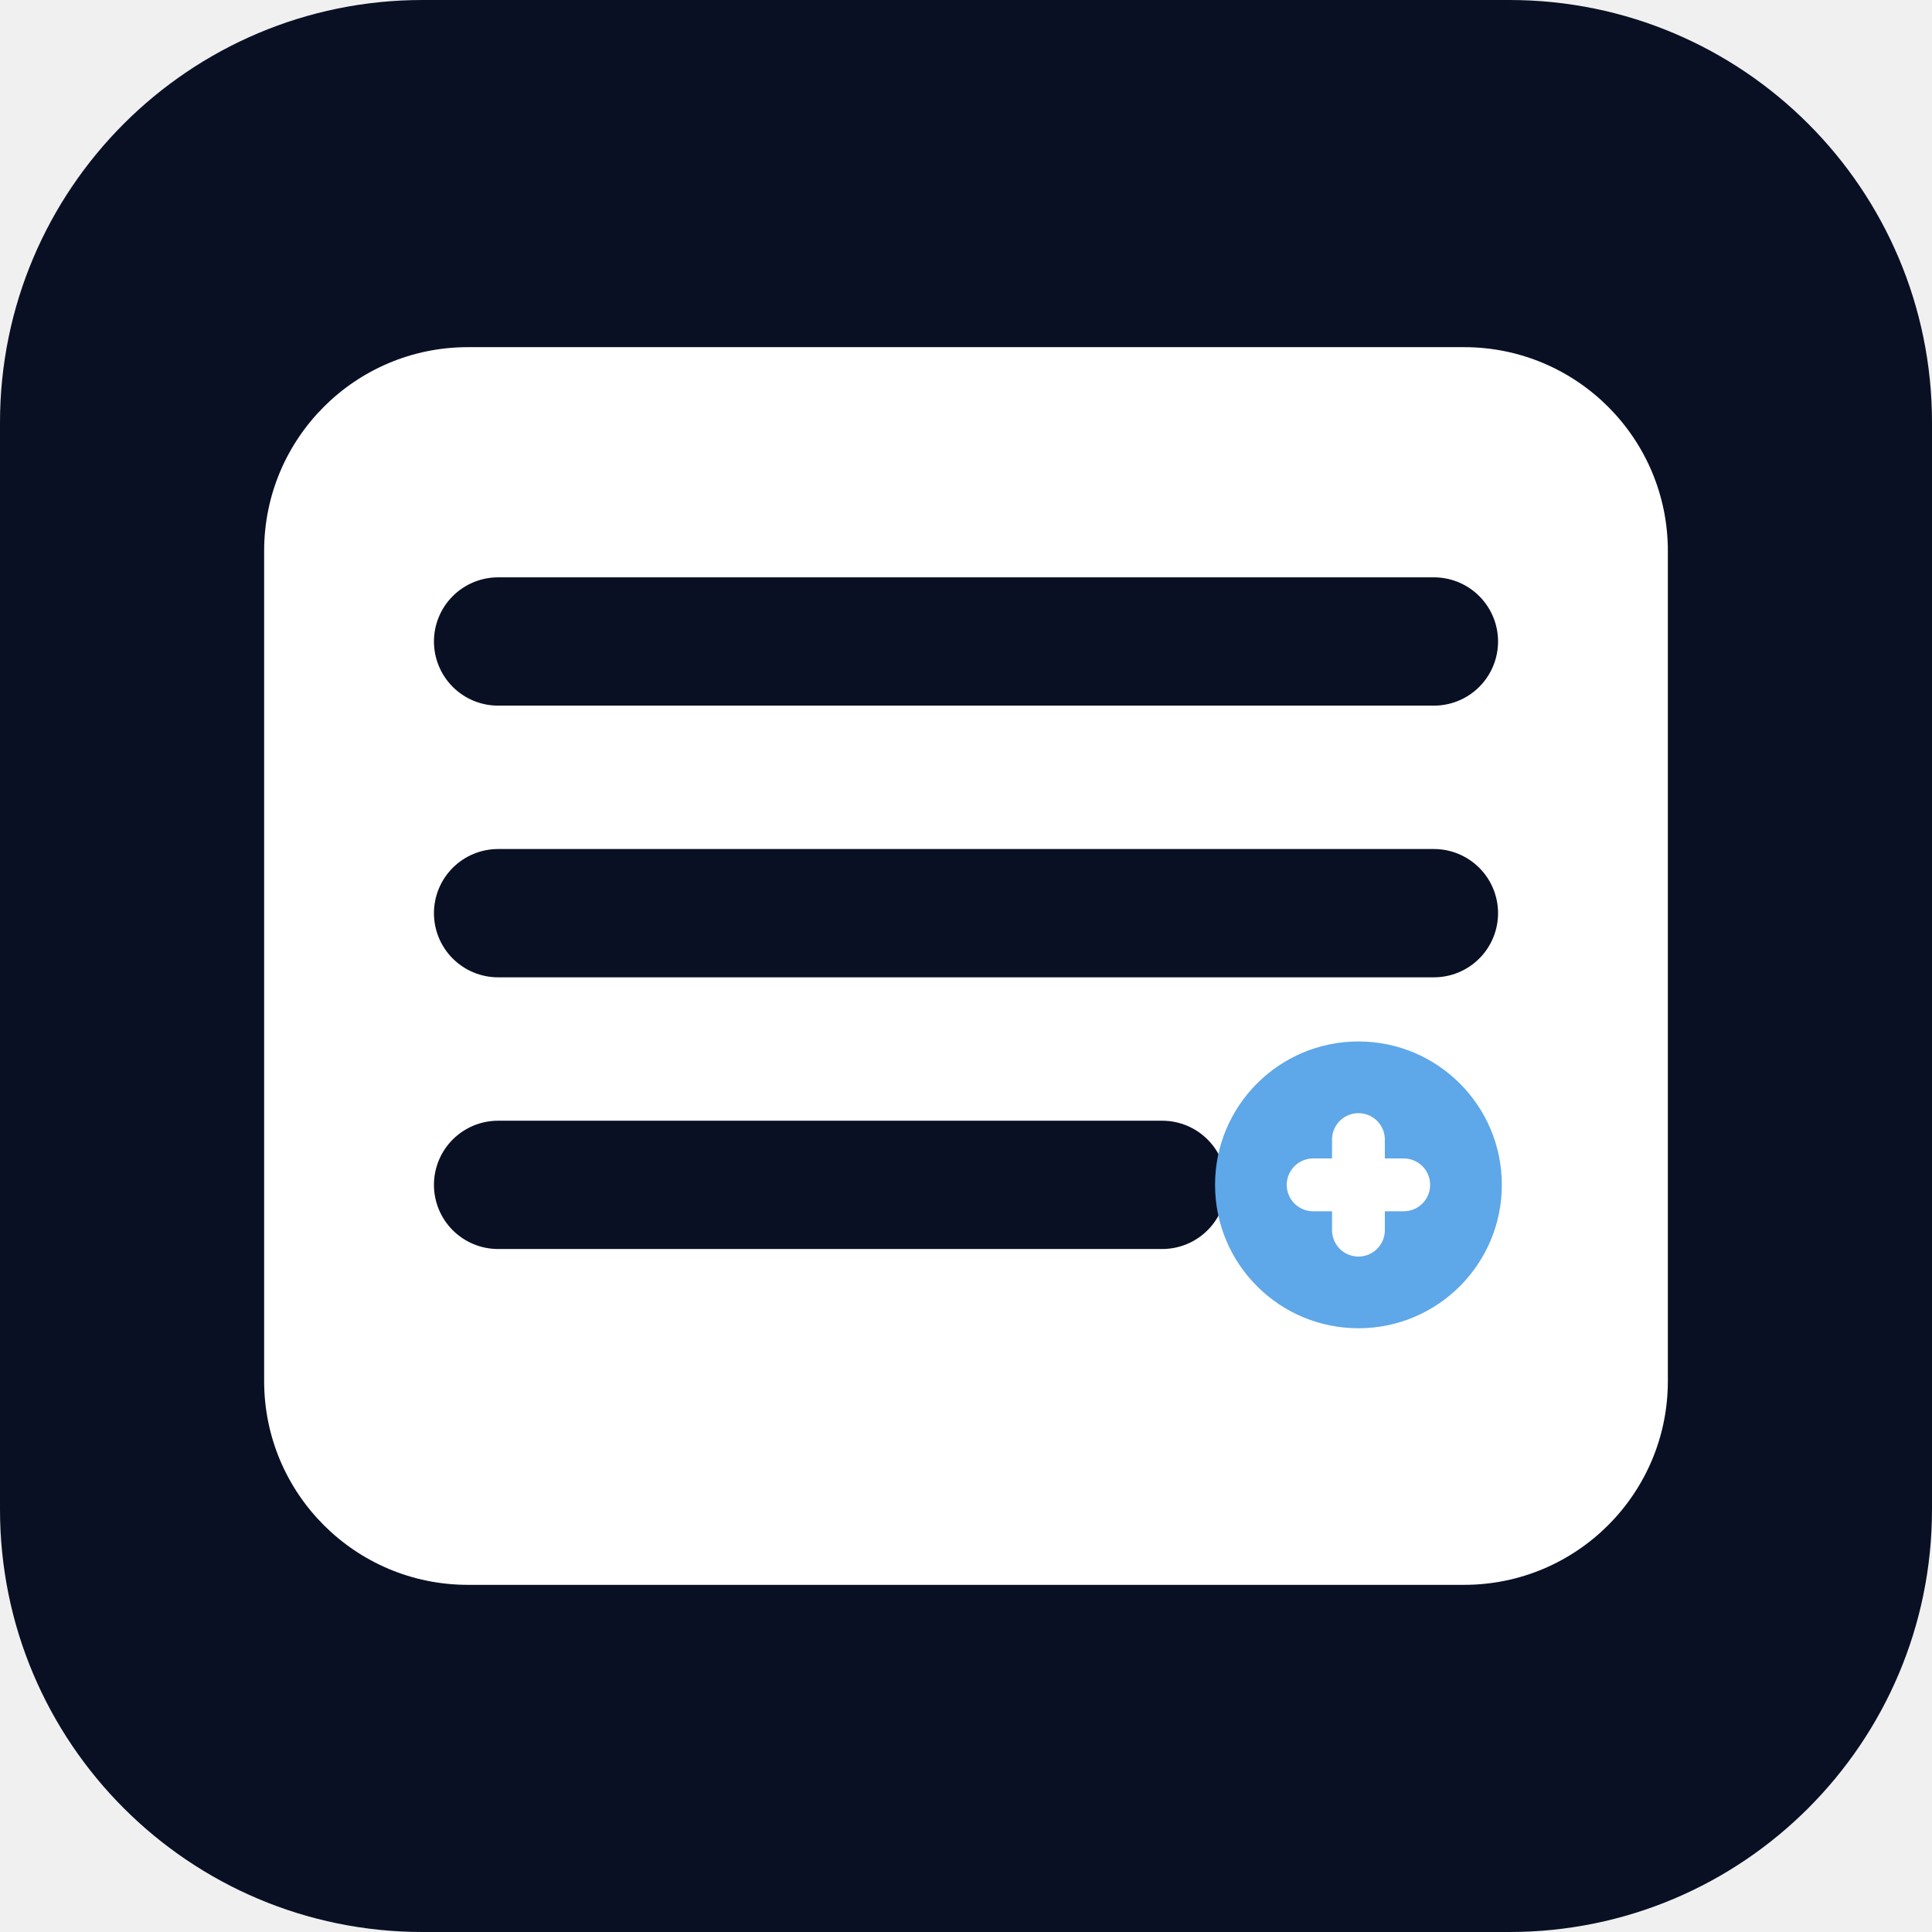
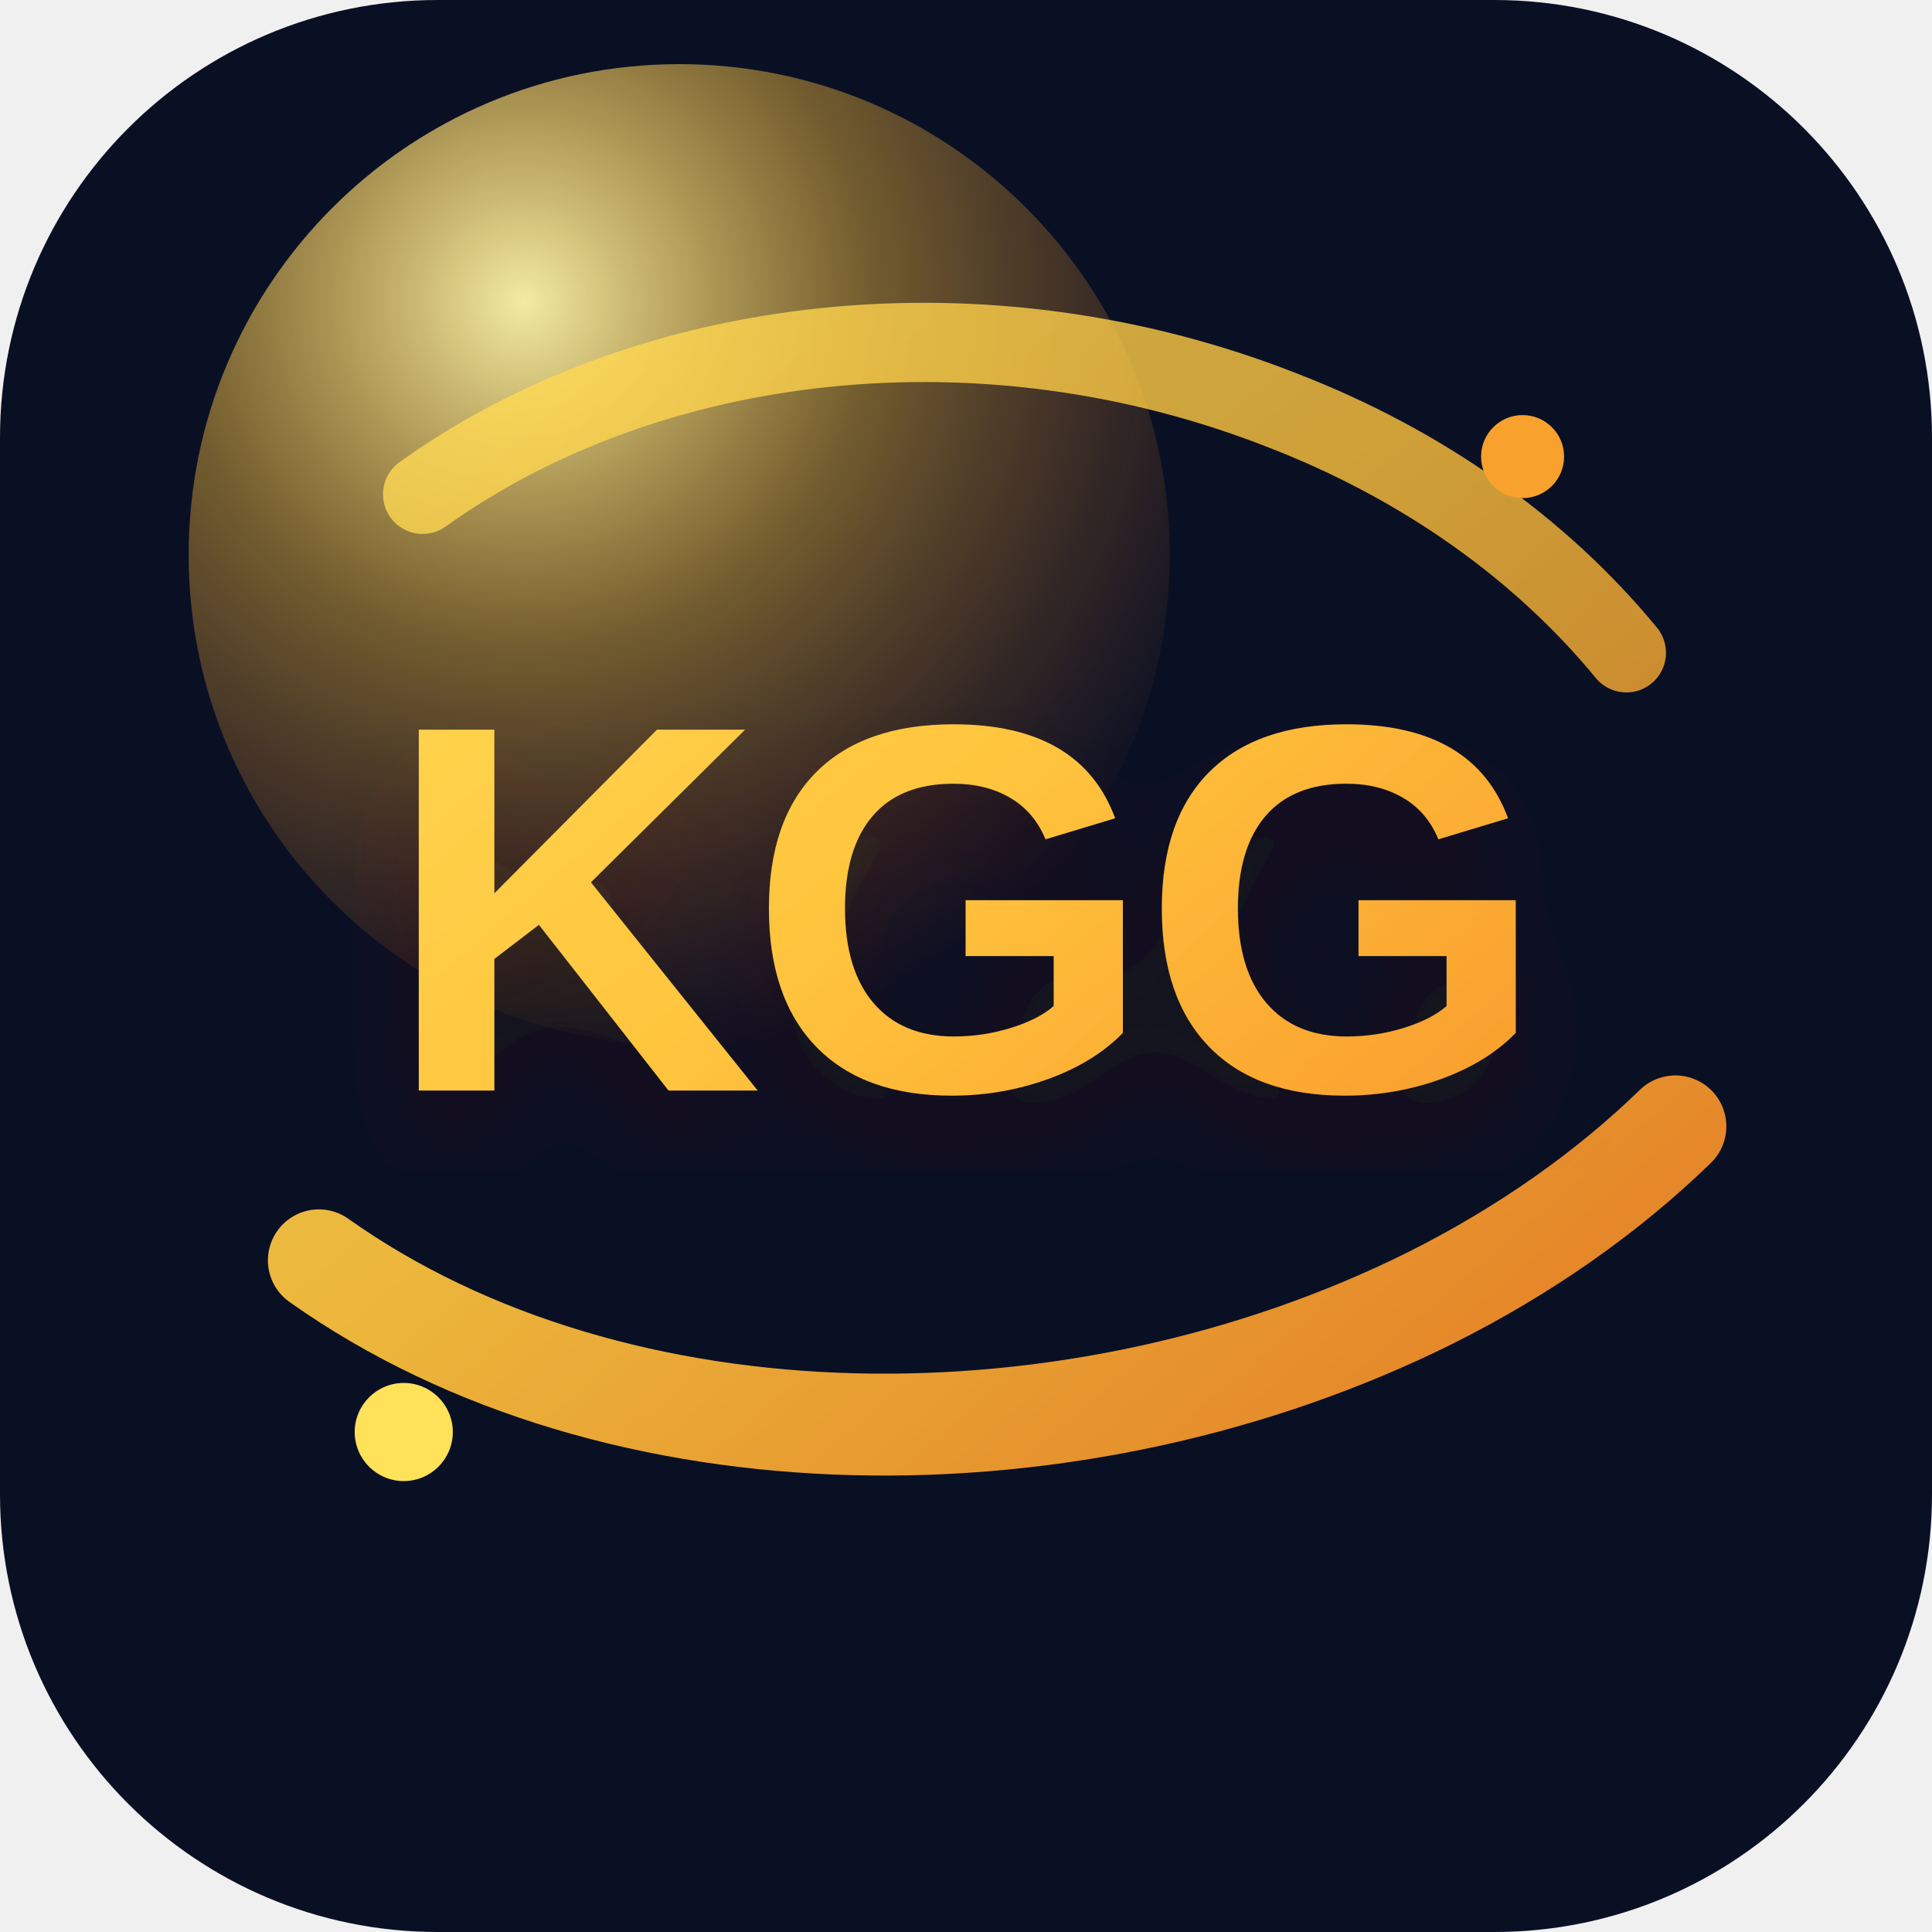
- <svg xmlns="http://www.w3.org/2000/svg" viewBox="0 0 512 512">
-   <rect width="512" height="512" rx="112" fill="#0a1024" />
-   <rect x="70" y="92" width="372" height="328" rx="54" fill="#ffffff" />
-   <path d="M132 170h248M132 242h248M132 314h176" fill="none" stroke="#0a1024" stroke-width="34" stroke-linecap="round" />
-   <circle cx="360" cy="314" r="38" fill="#5ea7e8" />
-   <path d="M348 314h24M360 302v24" fill="none" stroke="#ffffff" stroke-width="14" stroke-linecap="round" />
+ <svg xmlns="http://www.w3.org/2000/svg" viewBox="0 0 1024 1024" role="img" aria-label="KGG App Icon">
+   <defs>
+     <linearGradient id="warm" x1="180" y1="120" x2="850" y2="900" gradientUnits="userSpaceOnUse">
+       <stop offset="0" stop-color="#ffe15a" />
+       <stop offset="0.44" stop-color="#ffc43d" />
+       <stop offset="1" stop-color="#f47b20" />
+     </linearGradient>
+     <radialGradient id="glow" cx="34%" cy="24%" r="80%">
+       <stop offset="0" stop-color="#fff6a8" stop-opacity="0.95" />
+       <stop offset="0.45" stop-color="#ffc43d" stop-opacity="0.42" />
+       <stop offset="1" stop-color="#f47b20" stop-opacity="0" />
+     </radialGradient>
+     <filter id="softShadow" x="-20%" y="-20%" width="140%" height="140%">
+       <feDropShadow dx="0" dy="30" stdDeviation="28" flood-color="#4a2600" flood-opacity="0.28" />
+     </filter>
+   </defs>
+   <rect width="1024" height="1024" rx="232" fill="#0a1024" />
+   <circle cx="360" cy="294" r="260" fill="url(#glow)" />
+   <path d="M169 668c158 112 402 113 589 20 50-25 94-56 130-91" fill="none" stroke="url(#warm)" stroke-width="54" stroke-linecap="round" opacity="0.92" />
+   <path d="M224 262c120-86 298-107 457-44 72 28 135 72 181 128" fill="none" stroke="url(#warm)" stroke-width="42" stroke-linecap="round" opacity="0.8" />
+   <g filter="url(#softShadow)">
+     <text x="512" y="578" text-anchor="middle" font-family="Arial, Helvetica, sans-serif" font-size="278" font-weight="900" letter-spacing="-8" fill="url(#warm)">KGG</text>
+   </g>
+   <circle cx="214" cy="759" r="26" fill="#ffe15a" />
+   <circle cx="807" cy="242" r="22" fill="#f8a12d" />
</svg>
